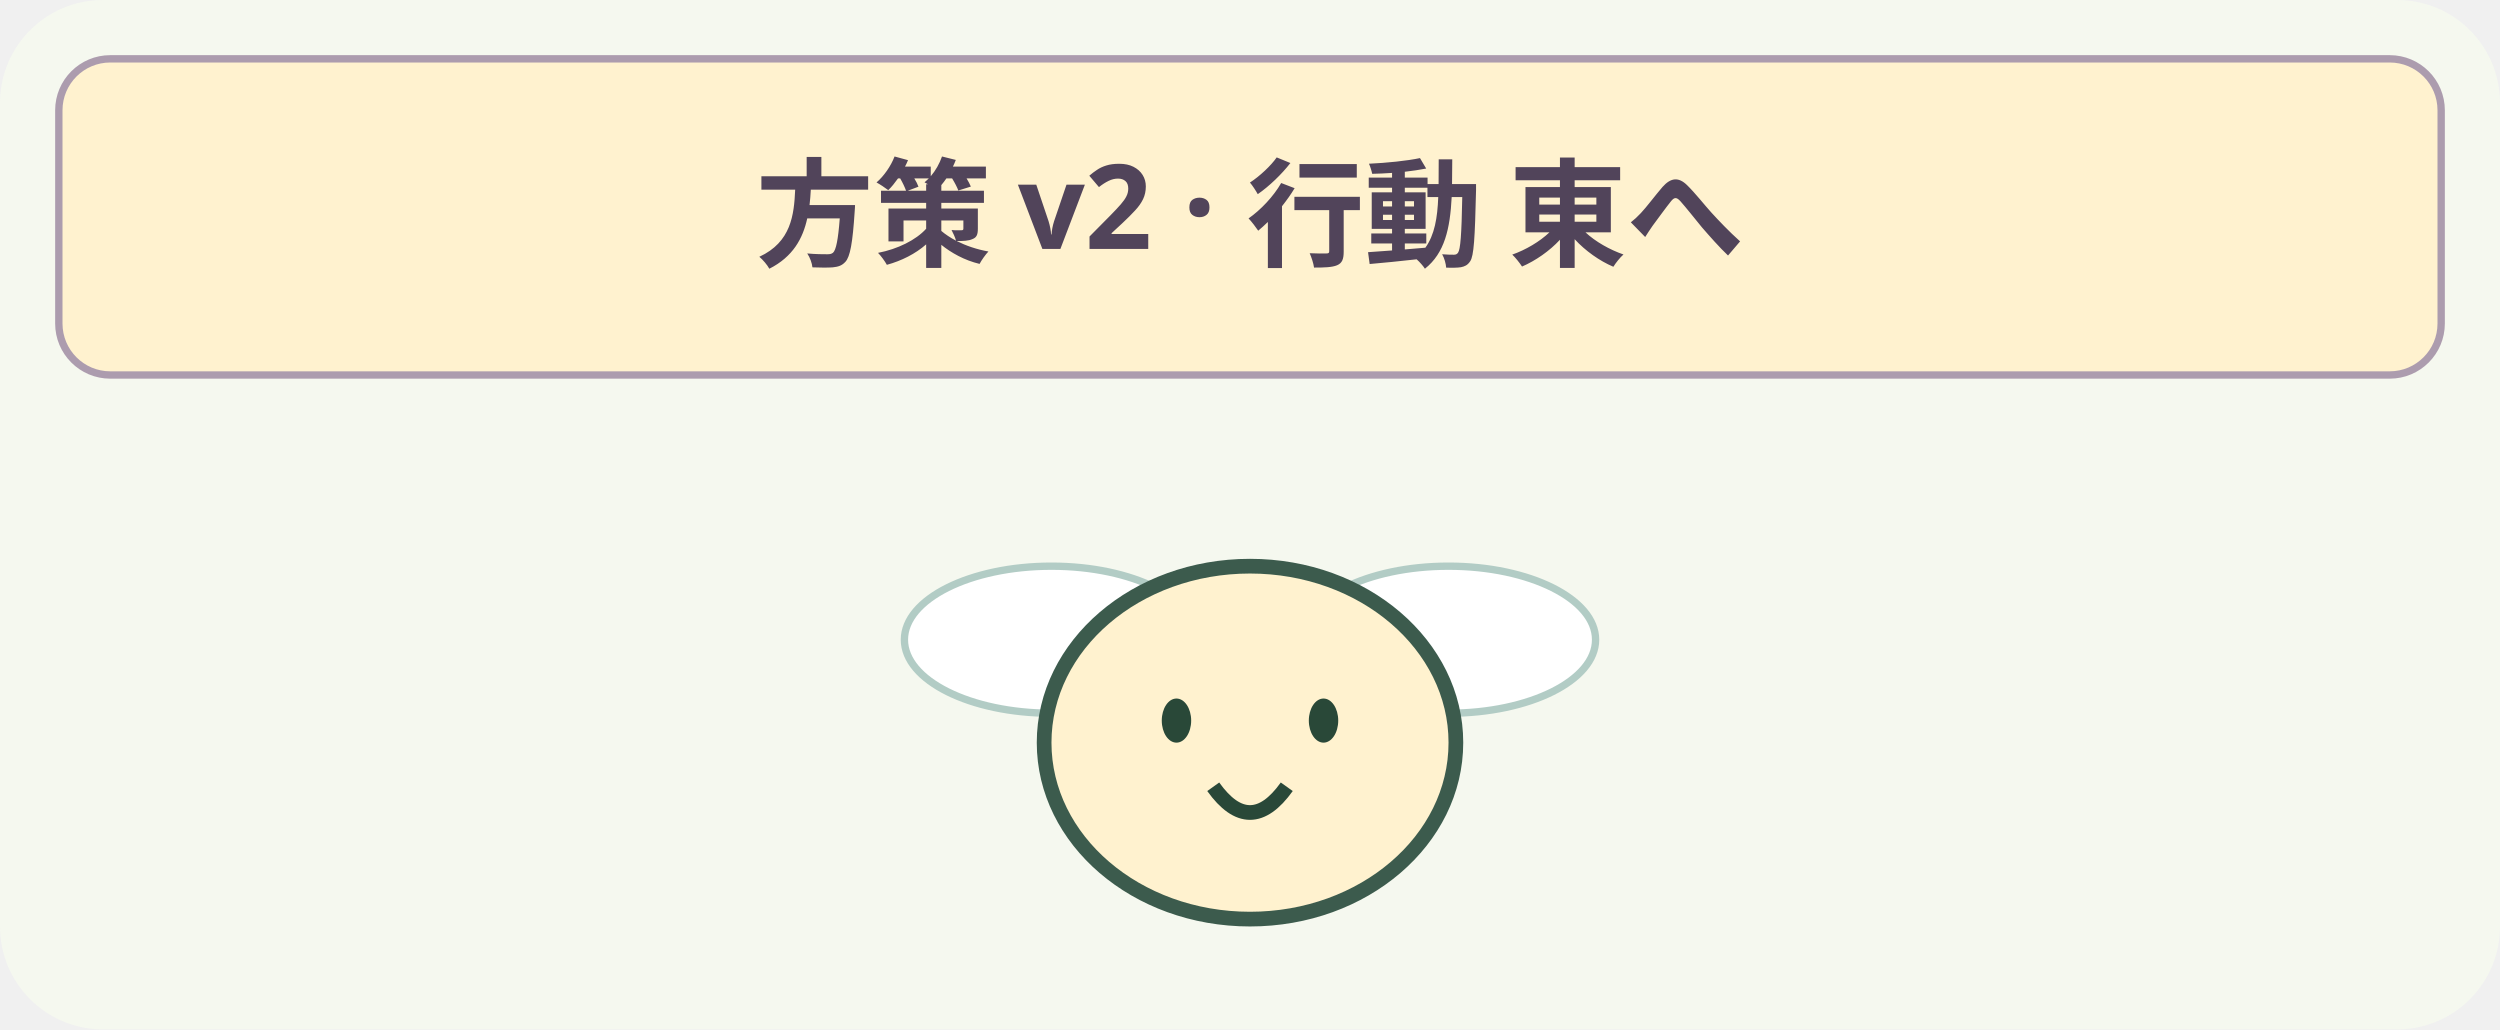
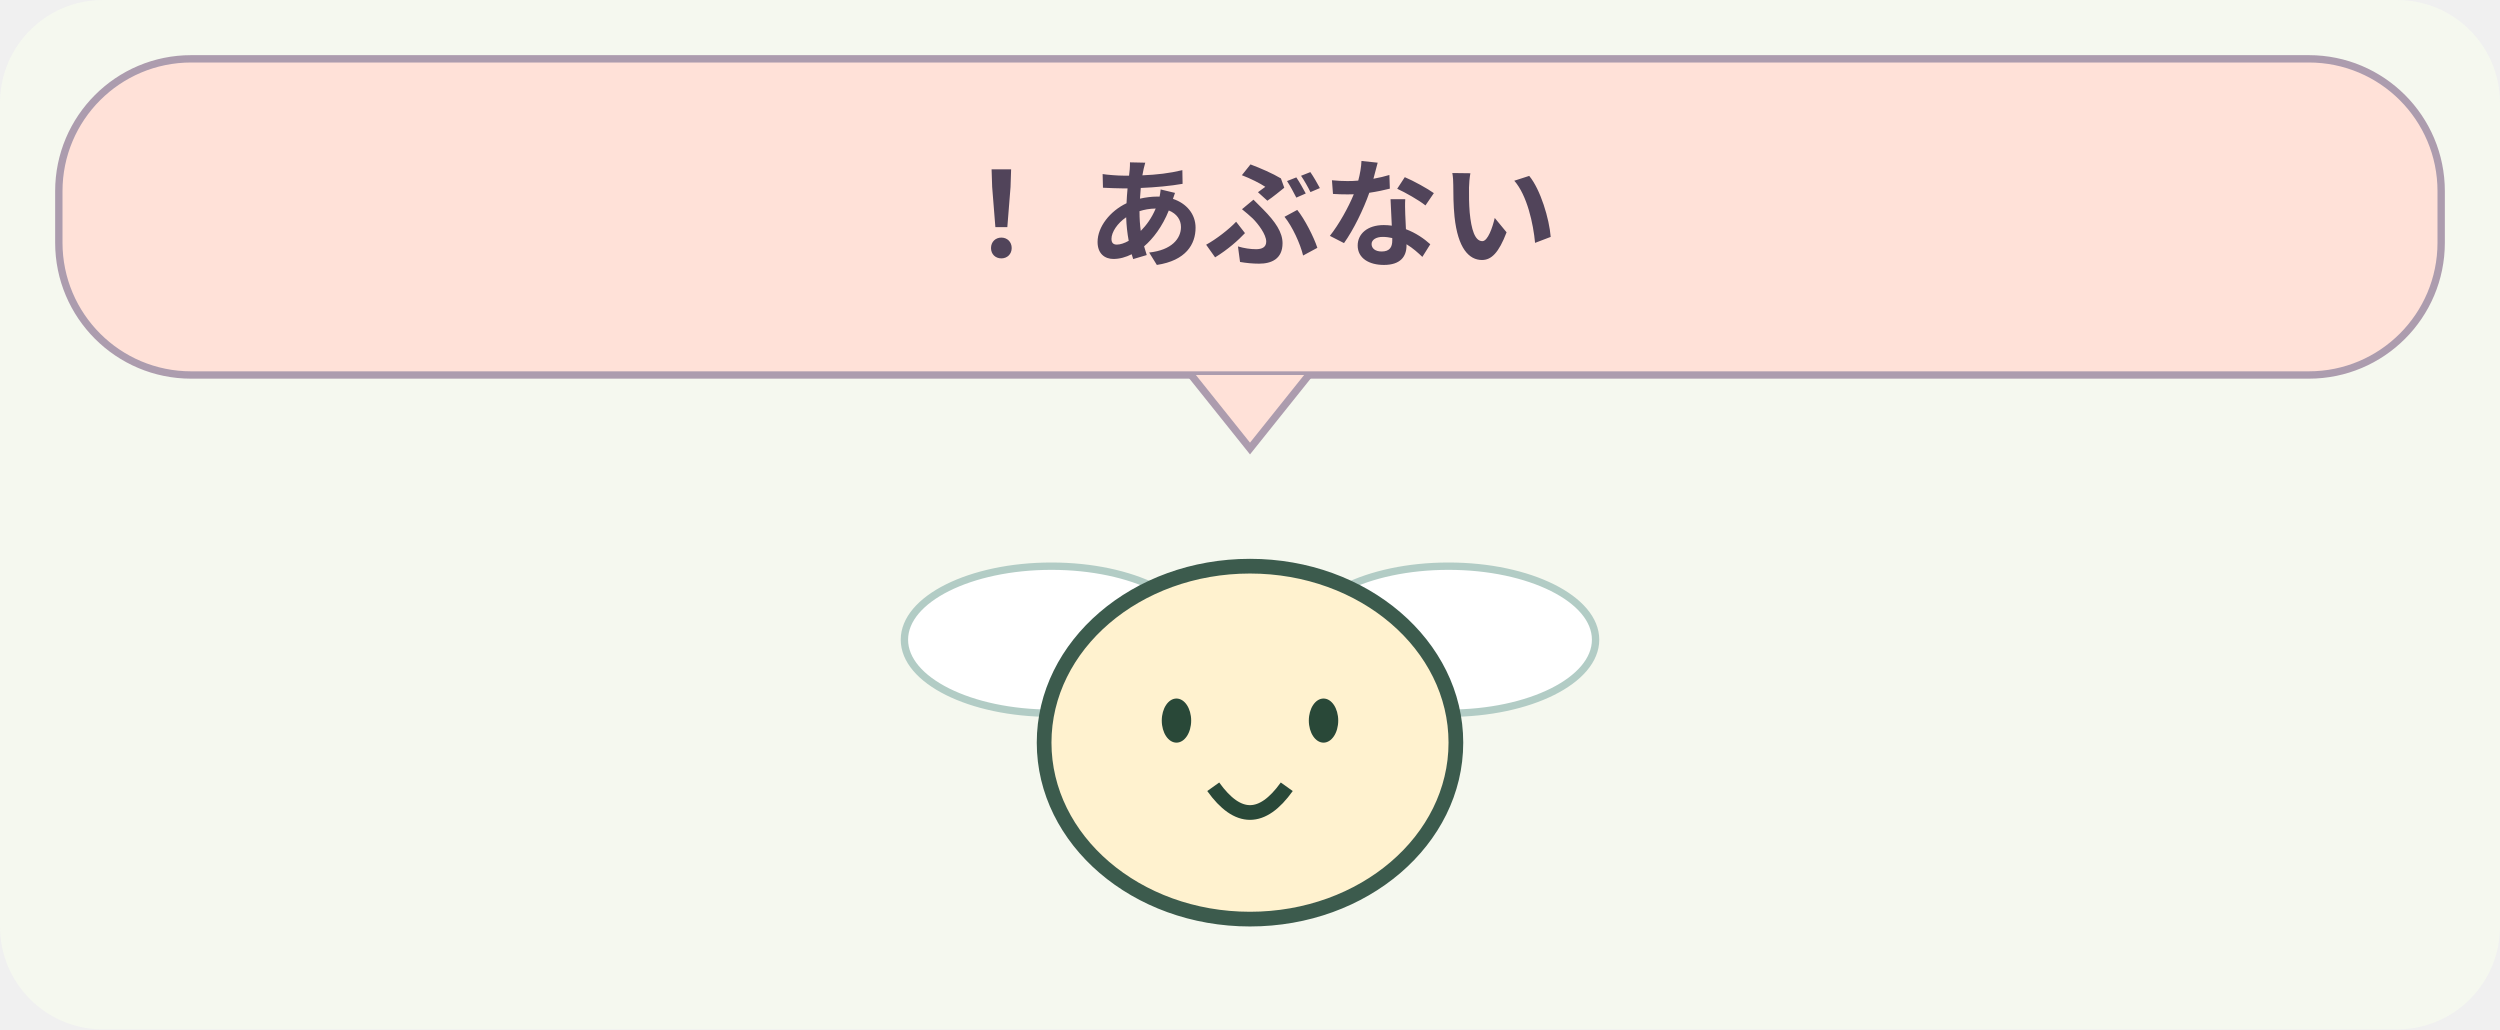
<svg xmlns="http://www.w3.org/2000/svg" width="340" height="140" viewBox="0 0 340 140">
  <rect width="340" height="140" rx="14" fill="#f5f8ef" />
-   <rect x="8" y="8" width="324" height="43" rx="7" fill="#fff2cf" stroke="#ac9cae" />
-   <text x="170" y="35" text-anchor="middle" font-family="system-ui,sans-serif" font-size="16" font-weight="600" fill="#51445a">方策 v2 · 行動 東へ</text>
+   <rect x="8" y="8" width="324" height="43" rx="18" fill="#ffe1d8" stroke="#ac9cae" />
+   <path d="M162 51l8 10 8-10" fill="#ffe1d8" stroke="#ac9cae" />
+   <text x="170" y="35" text-anchor="middle" font-family="system-ui,sans-serif" font-size="16" font-weight="600" fill="#51445a">！ あぶない</text>
  <ellipse cx="143" cy="87" rx="20" ry="10" fill="white" stroke="#b2ccc5" />
  <ellipse cx="197" cy="87" rx="20" ry="10" fill="white" stroke="#b2ccc5" />
  <ellipse cx="170" cy="101" rx="28" ry="24" fill="#fff2cf" stroke="#3c5b4d" stroke-width="2" />
  <ellipse cx="160" cy="98" rx="2" ry="3" fill="#294838" />
  <ellipse cx="180" cy="98" rx="2" ry="3" fill="#294838" />
  <path d="M165 107q5 7 10 0" fill="none" stroke="#294838" stroke-width="2" />
</svg>
